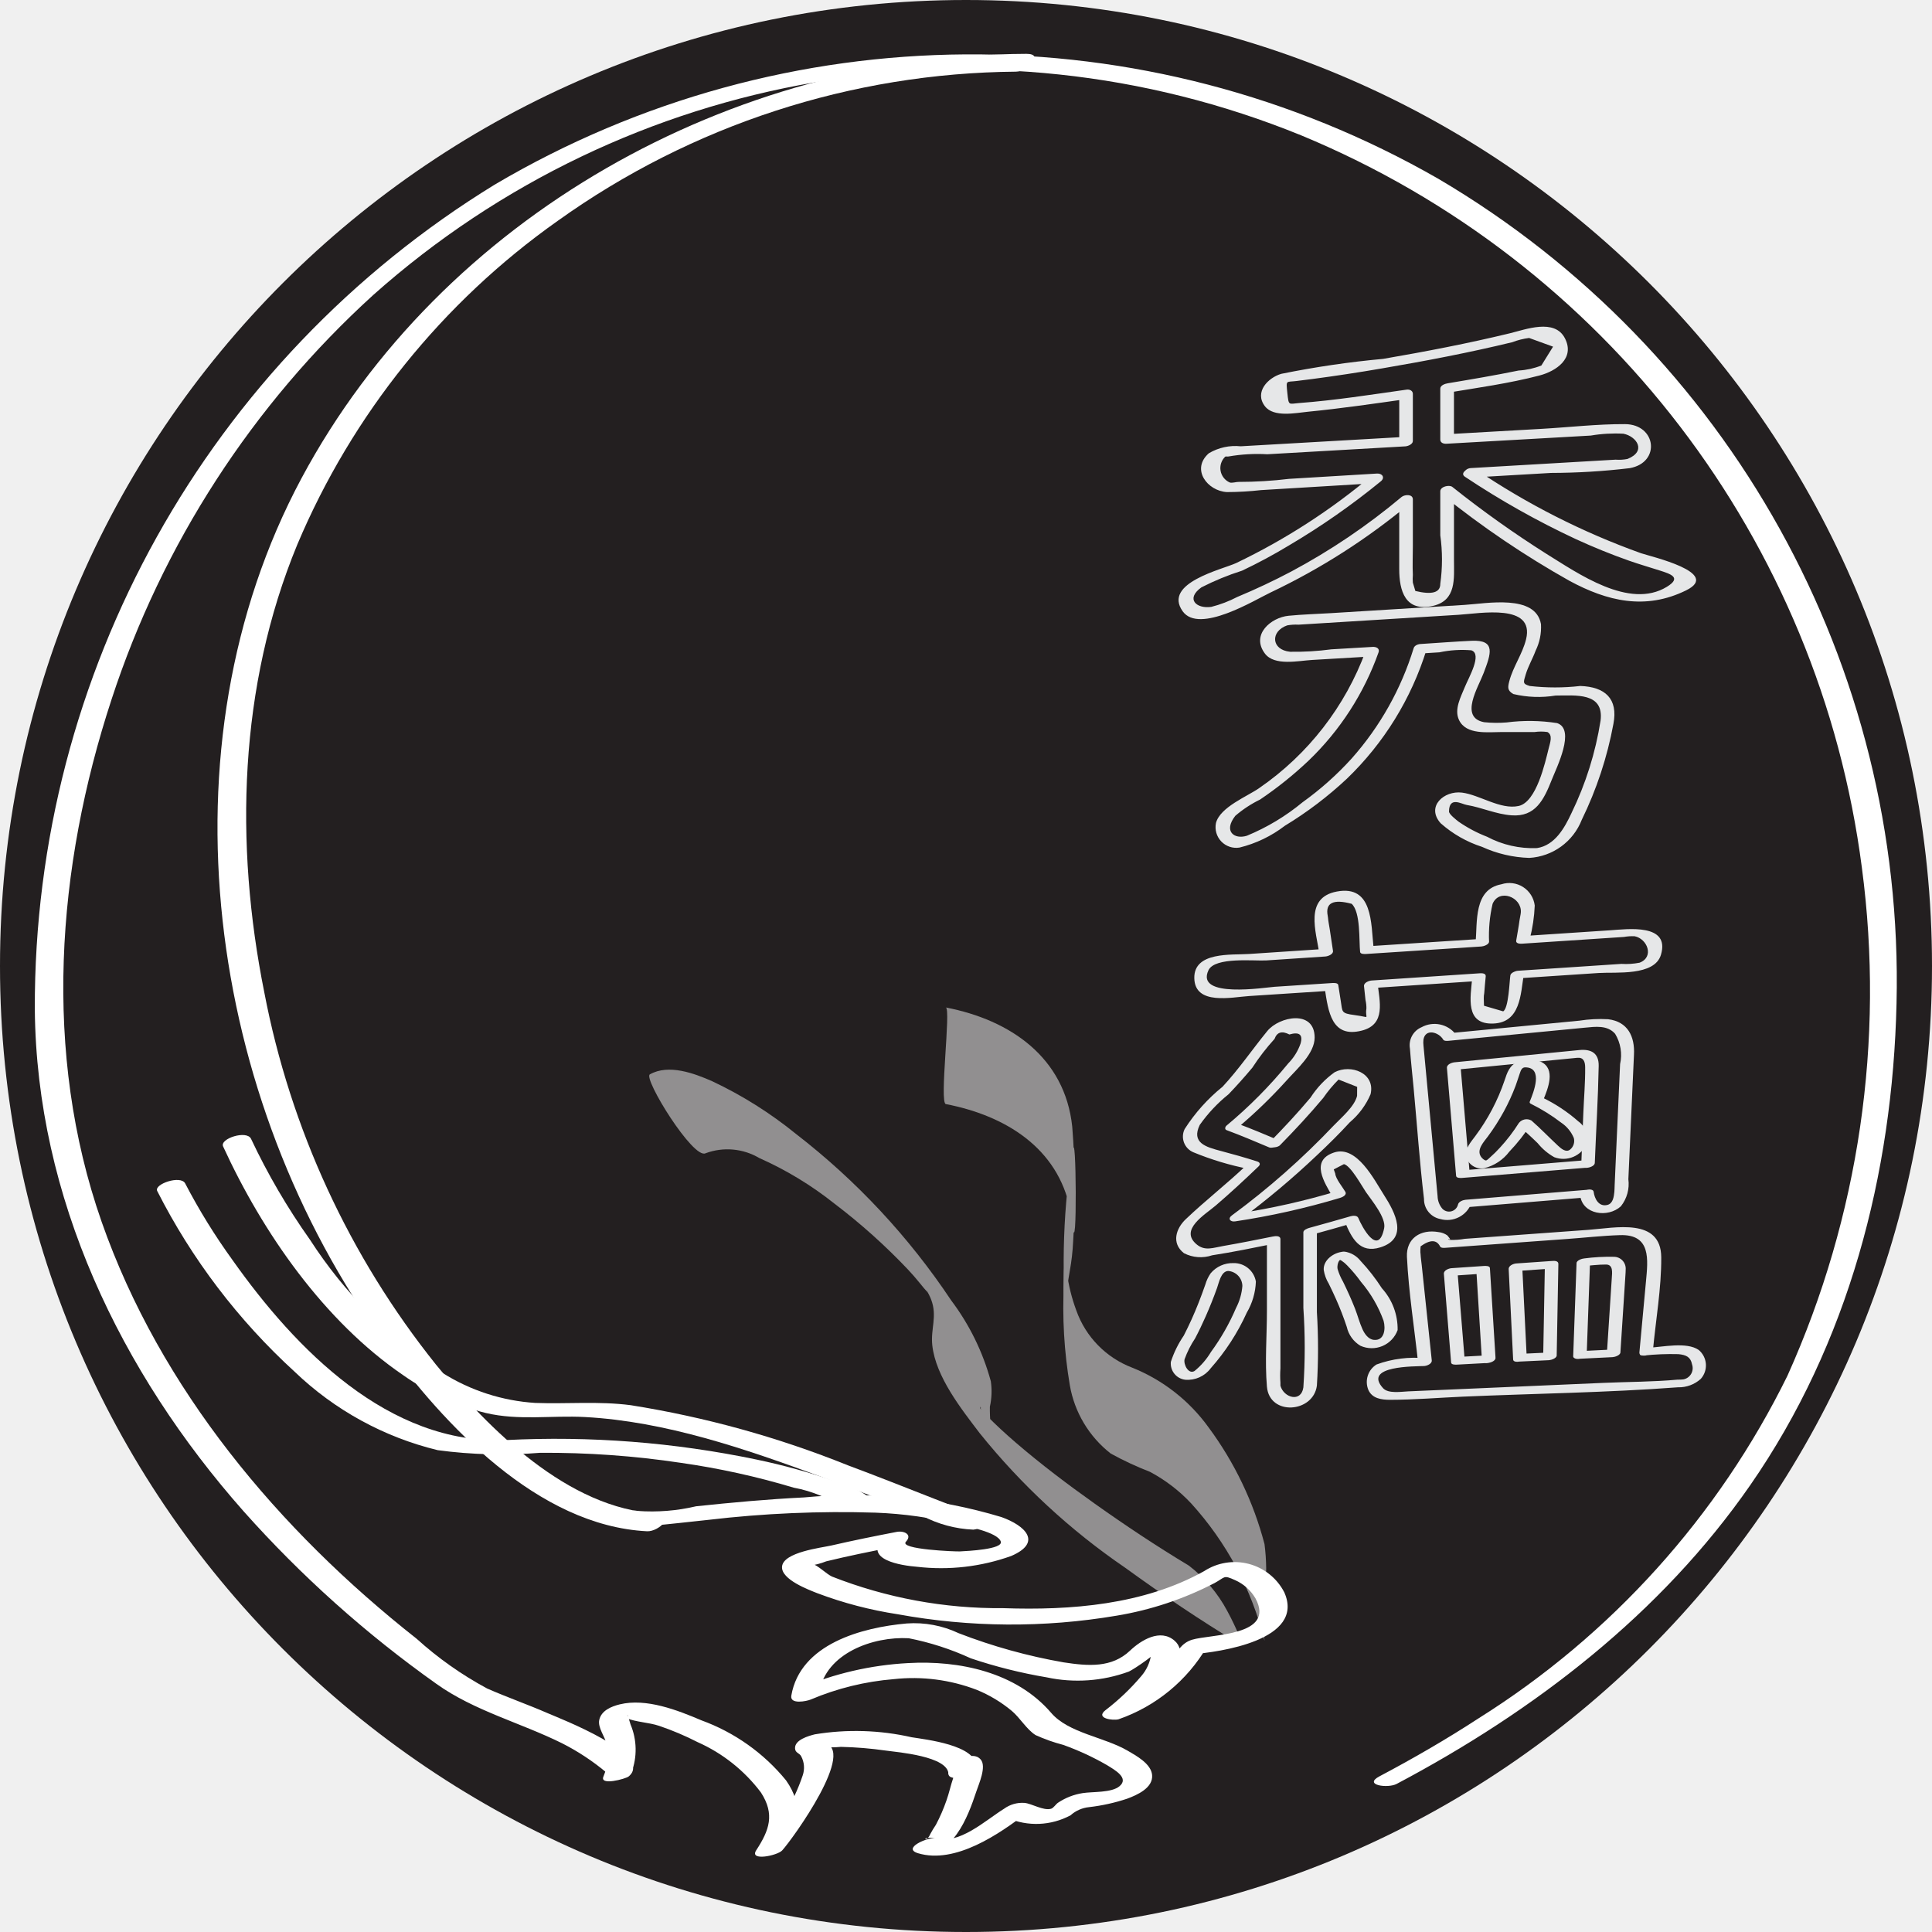
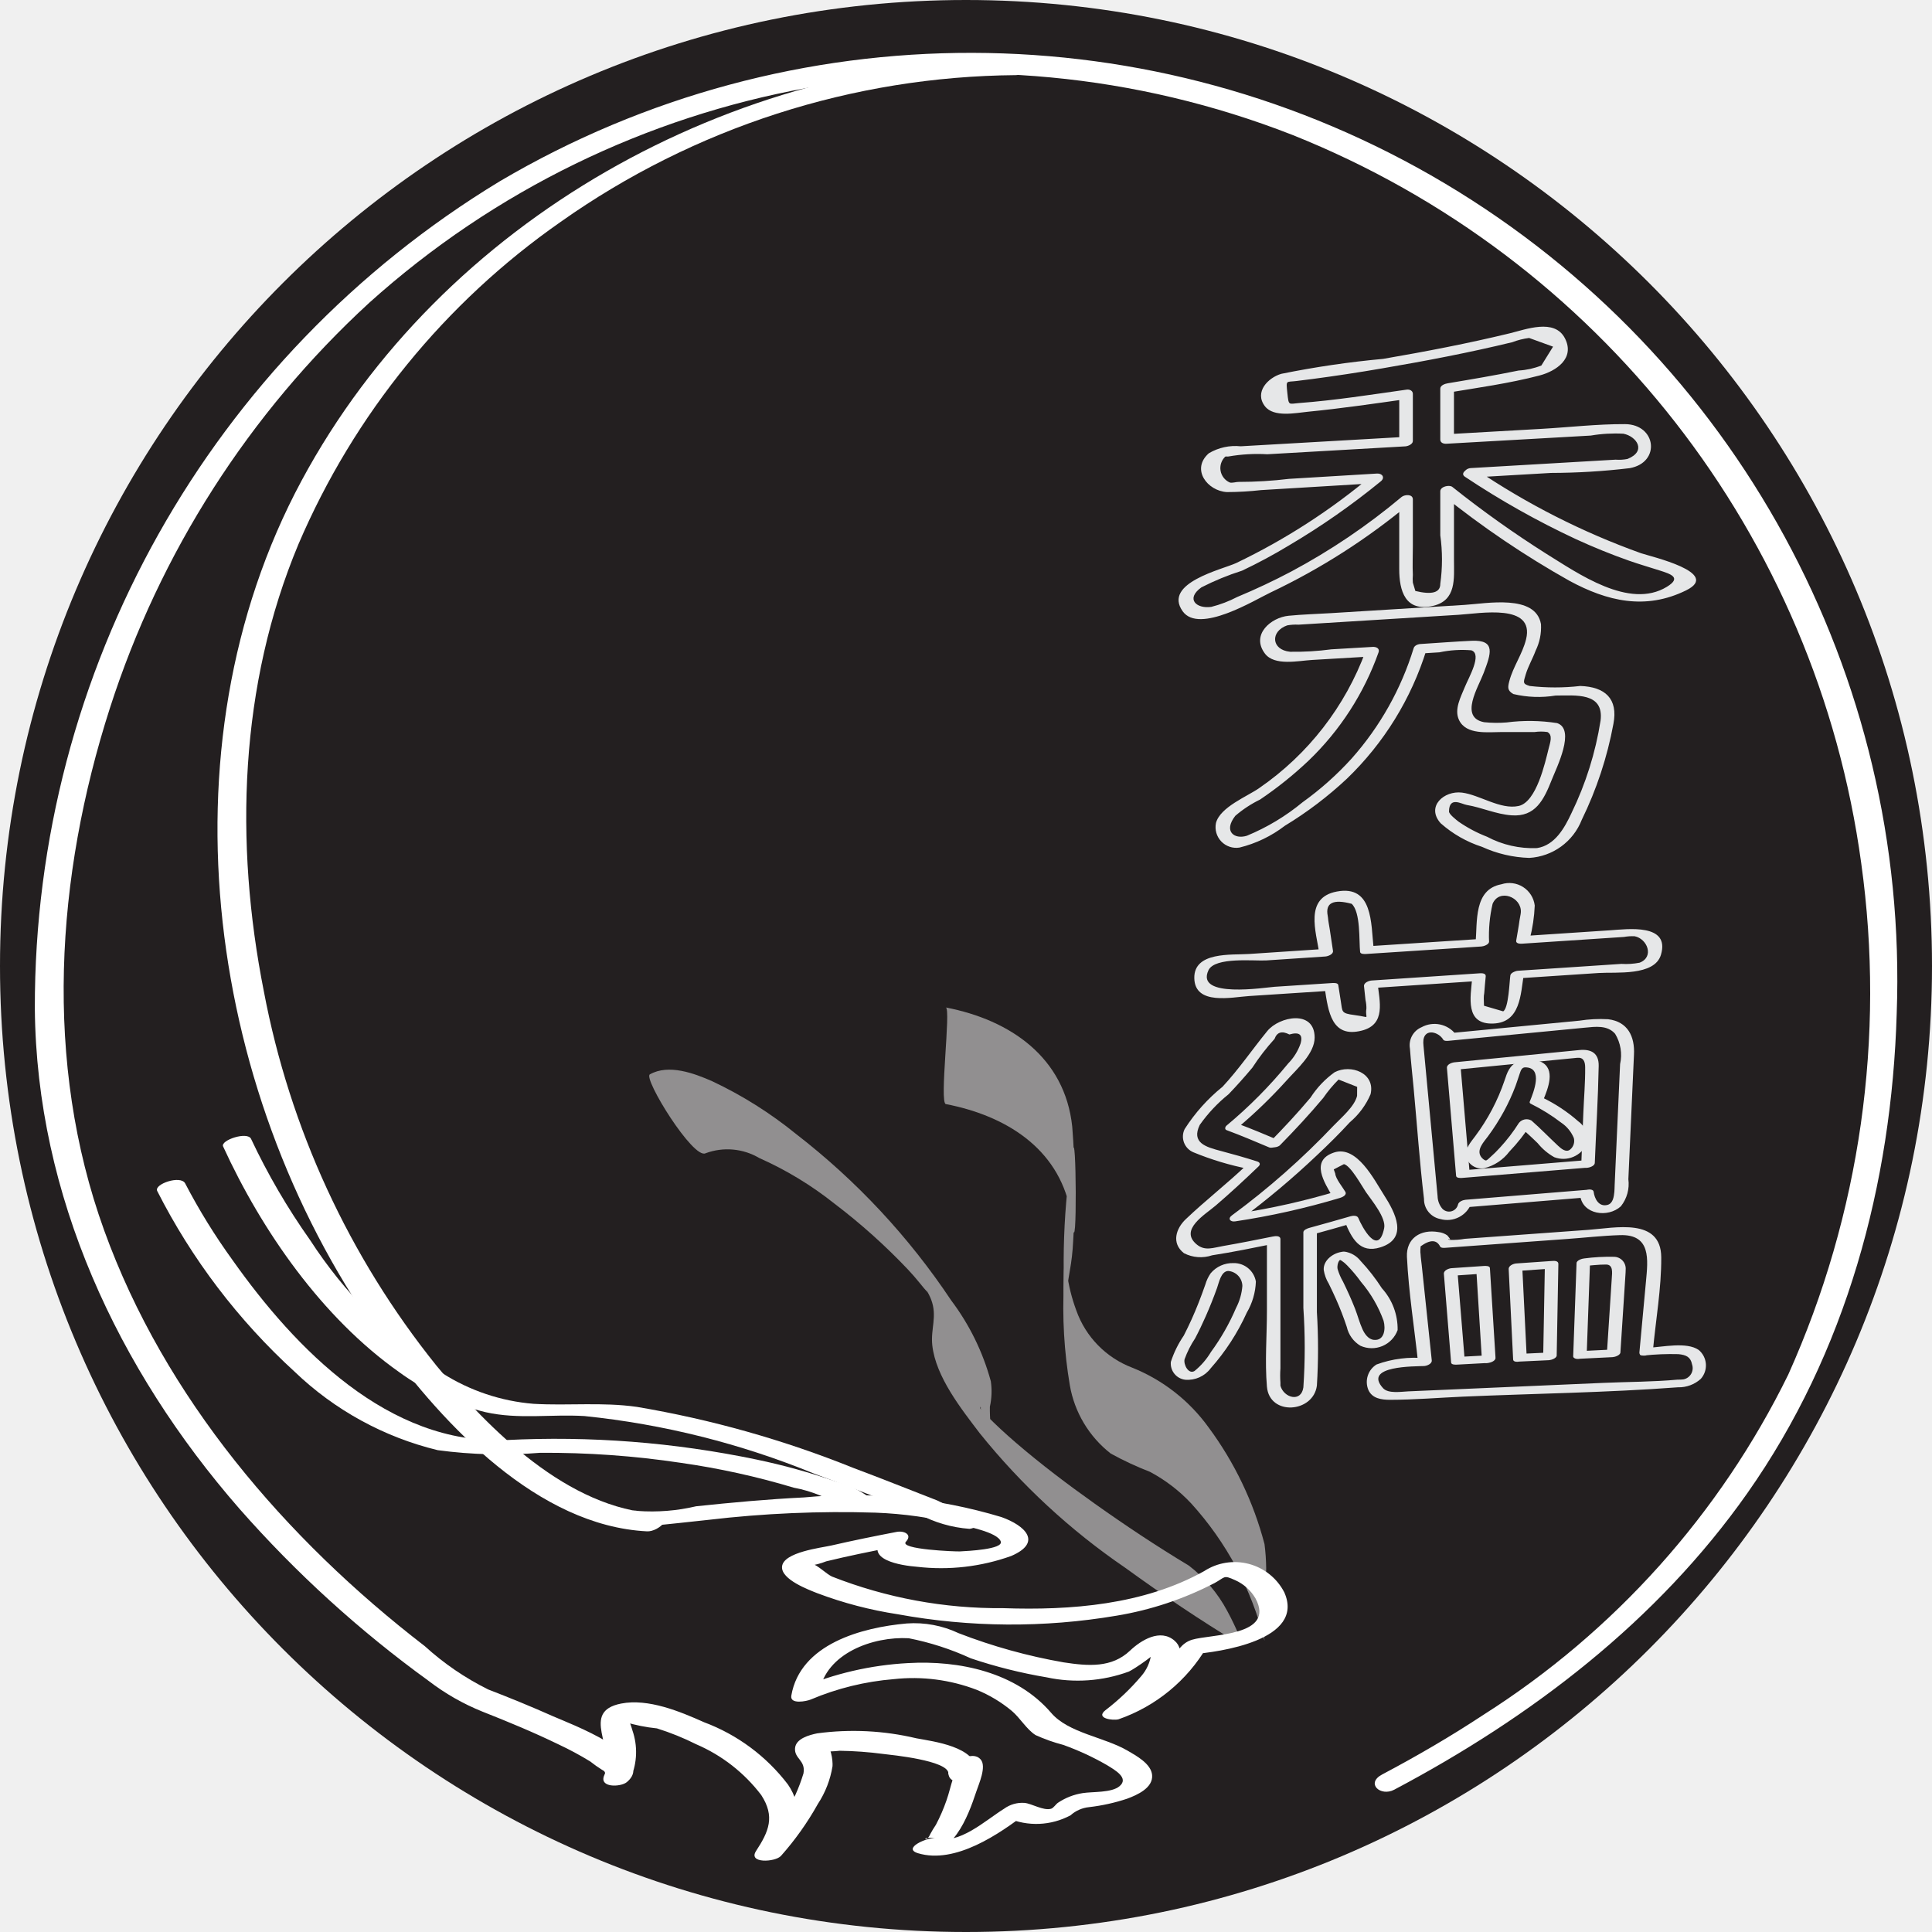
<svg xmlns="http://www.w3.org/2000/svg" viewBox="0 0 100 100">
  <defs>
    <style>.cls-1{fill:#231f20;}.cls-2{fill:#fff;}.cls-3{opacity:0.5;}.cls-4{fill:#e6e7e8;}</style>
  </defs>
  <g id="Layer_2" data-name="Layer 2">
    <g id="Layer_1-2" data-name="Layer 1">
      <circle class="cls-1" cx="50" cy="50" r="50" />
-       <path class="cls-2" d="M72.289,92.336c7.125-3.77,13.678-8.795,18.306-15.468,5.08-7.324,7.367-16.088,7.569-24.933A48.176,48.176,0,0,0,74.438,9.248,48.546,48.546,0,0,0,25.599,9.56,49.894,49.894,0,0,0,1.802,52.239c.087,9.742,4.44,18.787,10.811,25.99a59.239,59.239,0,0,0,9.979,8.93c1.956,1.396,4.352,2.007,6.503,3.074a12.021,12.021,0,0,1,2.289,1.51l1.3.007a3.369,3.369,0,0,0-.047-2.493,3.64,3.64,0,0,0-.172-.498c.214.263-.671-.09-.043.171.5.208,1.161.22,1.69.398a14.689,14.689,0,0,1,1.996.844,8.338,8.338,0,0,1,3.276,2.604c.736,1.134.433,1.959-.241,2.992-.381.584,1.093.281,1.343.009.536-.585,3.948-5.318,2.114-5.566-.042-.006-.274.262-.283.249.019.025.229-.04.277-.03a5.763,5.763,0,0,0,.932-.013,19.567,19.567,0,0,1,2.32.192c.622.087,3.221.29,3.248,1.215.012.424,1.464.149,1.449-.388-.032-1.117-2.616-1.396-3.36-1.517a13.035,13.035,0,0,0-5.009-.15c-.322.081-1.044.283-1.023.726.012.244.227.232.318.41a1.244,1.244,0,0,1,.079.99,9.97,9.97,0,0,1-2.405,3.874l1.343.009c.821-1.257,1.138-2.29.198-3.629a10.136,10.136,0,0,0-4.378-3.105c-1.238-.526-2.859-1.162-4.229-.826-.44.108-.955.322-1.06.806-.086.396.298.867.372,1.232a2.787,2.787,0,0,1-.151,1.687c-.231.51,1.155.128,1.3.007,1.348-1.115-3.59-3.014-4.19-3.276-1.035-.451-2.105-.824-3.137-1.279a18.477,18.477,0,0,1-3.644-2.572C14.427,79.198,8.292,71.895,5.259,63.236c-3.058-8.732-2.339-18.345.516-27.038a48.738,48.738,0,0,1,13.547-20.932A46.075,46.075,0,0,1,67.357,7.009,47.65,47.65,0,0,1,96.371,44.915a48.538,48.538,0,0,1-3.853,26.293A43.694,43.694,0,0,1,76.541,88.934c-1.665,1.085-3.385,2.08-5.141,3.009-.858.454.434.634.889.393Z" />
+       <path class="cls-2" d="M72.166,92.634c7.107-3.761,13.615-8.726,18.277-15.349,5.115-7.268,7.47-16,7.73-24.82A47.972,47.972,0,0,0,25.859,9.389a49.969,49.969,0,0,0-24.056,42.82c.087,9.679,4.3,18.674,10.59,25.883a59.539,59.539,0,0,0,9.79,8.909,11.833,11.833,0,0,0,2.775,1.587c1.335.527,2.666,1.077,3.958,1.705a16.587,16.587,0,0,1,1.631.878,6.72,6.72,0,0,0,.614.434c.339.16-.035.344.335.038l1.161.367a3.419,3.419,0,0,0,.077-2.445,4.142,4.142,0,0,0-.248-.668c.008.005-.305.115-.151.23a8.746,8.746,0,0,0,1.668.334,13.628,13.628,0,0,1,2.033.822A8.385,8.385,0,0,1,39.4,92.909c.727,1.118.396,1.884-.267,2.898-.43.658.99.58,1.288.256a15.135,15.135,0,0,0,1.911-2.69,5.005,5.005,0,0,0,.759-1.953c.021-.259-.066-1.18-.488-1.184-.162-.001-.307.418-.259.447.042.025.16-.038.219-.029a6.381,6.381,0,0,0,.9-.035,19.363,19.363,0,0,1,2.244.164c.43.053,3.367.333,3.386,1.01.021.722,1.48.473,1.463-.128-.036-1.253-2.22-1.524-3.124-1.691a14.069,14.069,0,0,0-5.134-.256c-.394.081-1.111.265-1.147.774-.039.547.559.615.437,1.299a9.138,9.138,0,0,1-2.367,3.891l1.288.256a5.01,5.01,0,0,0,.45-.61,2.82,2.82,0,0,0,.353-1.065,2.99,2.99,0,0,0-.533-1.904,9.742,9.742,0,0,0-4.333-3.215c-1.249-.558-2.893-1.242-4.296-.968-2.147.42-.257,2.347-.87,3.702-.303.669.846.627,1.161.367,1.625-1.344-3.044-3.068-3.81-3.409-1.107-.493-2.23-.953-3.361-1.389a14.303,14.303,0,0,1-3.28-2.24C14.769,79.646,8.523,72.344,5.394,63.69c-3.151-8.714-2.509-18.316.295-27.04A48.731,48.731,0,0,1,19.114,15.67a46.25,46.25,0,0,1,47.79-8.683A47.491,47.491,0,0,1,96.336,44.675a48.326,48.326,0,0,1-3.775,26.472A43.602,43.602,0,0,1,76.788,88.755c-1.696,1.119-3.451,2.14-5.246,3.09-.875.463-.084,1.164.624.789Z" />
      <path class="cls-2" d="M32.11,78.984a4.191,4.191,0,0,0,1.488-.002c1.023-.083,2.043-.21,3.065-.314a58.183,58.183,0,0,1,8.656-.373,21.062,21.062,0,0,1,4.299.608c.349.09,2.022.393,2.182.886.132.407-1.727.49-2.114.512-.209.012-3.168-.102-2.796-.501.354-.379-.104-.582-.479-.509-1.129.217-2.258.445-3.378.703-.513.118-2.5.343-2.555,1.098-.049.667,1.387,1.197,1.829,1.373a20.598,20.598,0,0,0,4.163,1.089,32.662,32.662,0,0,0,11.313.075,17.046,17.046,0,0,0,5.086-1.692c.568-.309.436-.43,1.063-.148a2.303,2.303,0,0,1,1.054.947c1.052,1.965-2.321,1.84-3.287,2.137-.559.172-.769.636-1.113,1.071a6.121,6.121,0,0,1-2.885,2.335l.675.471c.71-.564,3.604-2.787,2.423-3.824-.74-.651-1.743-.027-2.306.508-.951.905-2.167.803-3.436.61A28.736,28.736,0,0,1,49.62,84.534a5.378,5.378,0,0,0-2.685-.504c-2.321.205-5.518,1.058-5.977,3.737-.081.471.804.288,1.009.199a13.89,13.89,0,0,1,4.295-1.054,9.186,9.186,0,0,1,4.294.554,6.923,6.923,0,0,1,1.814,1.09c.427.357.775.97,1.235,1.254a8.829,8.829,0,0,0,1.424.504,13.9,13.9,0,0,1,2.257,1.042c.43.263,1.165.674.66,1.098-.418.351-1.399.274-1.913.358a3.173,3.173,0,0,0-1.26.49c-.123.076-.237.281-.37.319-.396.113-.998-.268-1.372-.303a1.599,1.599,0,0,0-1.063.304c-.968.6-2.333,1.891-3.557,1.525l-.89.778c1.779.254,2.569-1.855,3.016-3.205.124-.376.541-1.289.221-1.651-.444-.503-1.357.156-1.615.545-.362.546,1.087.417,1.347.024.328-.495-.902-.285-1.094.036-.055.091-.026.263-.063.37-.129.379-.21.774-.346,1.153a8.95,8.95,0,0,1-.545,1.254,5.545,5.545,0,0,0-.295.487c-.205.498-.566.089.264.208-.403-.057-1.74.524-.89.778,1.922.575,4.2-.989,5.645-2.104l-1.024.275a3.749,3.749,0,0,0,3.267-.134,1.697,1.697,0,0,1,.97-.425,9.744,9.744,0,0,0,1.96-.435c.509-.189,1.352-.554,1.294-1.226-.051-.585-.822-1-1.262-1.257-1.221-.714-3.063-.911-3.963-1.961-1.811-2.111-4.762-2.728-7.417-2.575a16.552,16.552,0,0,0-5.592,1.298l1.008.199c.344-2.006,2.773-2.886,4.628-2.784a14.235,14.235,0,0,1,3.212,1.039,25.666,25.666,0,0,0,3.922.984,7.674,7.674,0,0,0,4.261-.298c.272-.121,1.585-1.02,1.487-1.142.064.079-.441.038-.49.103-.039.051.19-.033.157.15a2.184,2.184,0,0,1-.516,1.129A11.883,11.883,0,0,1,57.217,88.52c-.541.43.395.545.675.471a8.544,8.544,0,0,0,4.576-3.75l-.774.383c1.423-.109,5.881-.727,4.781-3.205a2.892,2.892,0,0,0-4.147-1.099c-3.127,1.747-6.9,2.04-10.416,1.918a23.639,23.639,0,0,1-8.848-1.635c-.288-.132-.758-.604-1.026-.661-.122-.026-.553.067-.148.101a3.664,3.664,0,0,0,.876-.229c1.14-.277,2.291-.512,3.443-.733l-.479-.509c-1.087,1.164.929,1.461,1.744,1.525a10.745,10.745,0,0,0,4.867-.56c1.627-.7.733-1.572-.508-2.014A26.742,26.742,0,0,0,41.608,77.507c-1.865.091-3.723.262-5.579.458A10.031,10.031,0,0,1,33,78.206c-.453-.139-1.695.53-.89.778Z" />
      <g class="cls-3">
        <path class="cls-2" d="M61.522,81.028c-1.66-.999-3.279-2.076-4.858-3.198-1.407-1-2.788-2.042-4.096-3.168-.529-.456-1.042-.926-1.529-1.426.061.062-.435-.465-.272-.288-.094-.102.011-.231.018.029-.005-.204-.117-.174.055.078a4.794,4.794,0,0,1,.482.777q-.115-.234-.048-.097a8.017,8.017,0,0,1-.038-.923,3.657,3.657,0,0,0,.049-1.318,12.333,12.333,0,0,0-2.052-4.186,36.342,36.342,0,0,0-8.027-8.611,21.231,21.231,0,0,0-4.343-2.733c-.93-.409-2.254-.904-3.226-.355-.359.203,2.255,4.44,2.889,4.081a3.245,3.245,0,0,1,2.777.251,17.935,17.935,0,0,1,3.874,2.348,31.41,31.41,0,0,1,3.815,3.417c.483.511.719.856,1.043,1.214-.225-.248.042.091-.096-.16a2.839,2.839,0,0,1,.258.507c.329.866-.035,1.512.058,2.362.178,1.636,1.509,3.307,2.458,4.557a34.948,34.948,0,0,0,7.526,6.96c1.912,1.386,3.878,2.716,5.902,3.934.4.241-.565-1.614-.62-1.7a7.276,7.276,0,0,0-1.998-2.354Z" />
      </g>
      <g class="cls-3">
        <path class="cls-2" d="M65.451,79.923a17.688,17.688,0,0,0-2.888-6.032A9.009,9.009,0,0,0,58.603,70.79a4.926,4.926,0,0,1-2.892-2.957,8.993,8.993,0,0,1-.488-1.964c-.057-.398-.065-.796-.11-1.195-.067-.603-.121,4.675.007,3.307.021-.22.026-.442.045-.662.046-.523.12-1.04.21-1.557a11.342,11.342,0,0,0,.169-1.482,41.328,41.328,0,0,0-.046-5.971c-.381-3.576-3.2-5.518-6.542-6.162.274.053-.346,4.933,0,5,3.055.589,5.804,2.251,6.442,5.484.05.252.079.505.109.76.258,2.214.198-5.487.016-3.733-.032.308-.058.613-.109.919-.058.347-.127.69-.172,1.04a37.76,37.76,0,0,0-.173,4.795,24.071,24.071,0,0,0,.304,5.28,5.711,5.711,0,0,0,2.118,3.543,16.785,16.785,0,0,0,2.031.947A8.196,8.196,0,0,1,61.649,77.81a16.471,16.471,0,0,1,3.802,7.113,11.357,11.357,0,0,1,.025-2.5,10.599,10.599,0,0,0-.025-2.5Z" />
      </g>
-       <path class="cls-2" d="M34.026,78.336c-4.619-.233-8.724-4.369-11.46-7.704a44.119,44.119,0,0,1-8.885-19.262c-1.548-7.704-1.318-15.858,1.706-23.181A39.153,39.153,0,0,1,28.879,11.423a41.331,41.331,0,0,1,23.71-7.714c.609-.003,1.513-.927.537-.922C37.893,2.853,22.87,11.191,15.607,24.751,8.142,38.689,10.748,56.935,19.893,69.5c3.087,4.242,7.942,9.473,13.597,9.758.619.031,1.516-.873.537-.922Z" />
-       <path class="cls-2" d="M11.547,59.338c2.05,4.471,5.233,9.05,9.323,11.842a12.804,12.804,0,0,0,4.275,1.956c1.714.403,3.404.116,5.138.21,4.168.227,8.278,1.64,12.164,3.071,1.773.653,3.523,1.364,5.286,2.042a6.237,6.237,0,0,0,2.648.715c.687-.068,1.22-.854.211-.754.361-.036-.359-.146-.581-.221-.538-.183-1.067-.395-1.596-.601-1.506-.588-3.008-1.188-4.524-1.752a51.967,51.967,0,0,0-11.242-3.113c-1.671-.218-3.28-.056-4.946-.118a10.208,10.208,0,0,1-4.791-1.548A23.293,23.293,0,0,1,16.046,64.17a34.203,34.203,0,0,1-3.05-5.221c-.217-.473-1.634-.016-1.449.388Z" />
+       <path class="cls-2" d="M34.026,78.341c-4.608-.233-8.708-4.343-11.445-7.667a43.969,43.969,0,0,1-8.923-19.356c-1.53-7.713-1.269-15.849,1.794-23.161A39.108,39.108,0,0,1,29.017,11.486,41.388,41.388,0,0,1,52.59,3.889c.609-.003,1.511-.926.536-.921C37.9,3.033,22.89,11.34,15.608,24.881,8.132,38.782,10.759,57.01,19.9,69.534c3.09,4.233,7.943,9.443,13.59,9.728.619.031,1.514-.872.536-.921Z" />
+       <path class="cls-2" d="M11.547,59.338C13.56,63.73,16.68,68.205,20.645,71.01a12.647,12.647,0,0,0,4.487,2.084c1.714.385,3.392.096,5.122.201A42.929,42.929,0,0,1,42.151,76.28c1.808.66,3.592,1.381,5.387,2.076a6.522,6.522,0,0,0,2.646.777c.43-.043,1.556-.764.604-.67a8.61,8.61,0,0,1-2.265-.794c-1.447-.563-2.888-1.141-4.343-1.685A54.063,54.063,0,0,0,32.965,72.82c-1.808-.257-3.554-.053-5.355-.159a10.359,10.359,0,0,1-4.713-1.583,23.616,23.616,0,0,1-6.846-6.891A34.506,34.506,0,0,1,12.996,58.95c-.186-.406-1.596.068-1.449.388Z" />
      <path class="cls-2" d="M8.137,61.645a32.721,32.721,0,0,0,7.116,9.358,16.214,16.214,0,0,0,7.405,4.058,24.665,24.665,0,0,0,5.295.136,46.886,46.886,0,0,1,7.288.519,39.796,39.796,0,0,1,5.843,1.286A6.722,6.722,0,0,1,43.731,78.11c.324.323,1.687-.209,1.352-.542a5.079,5.079,0,0,0-1.853-.896,32.994,32.994,0,0,0-4.078-1.127A50.802,50.802,0,0,0,26.19,74.538c-6.076.252-10.901-4.719-14.151-9.312a31.817,31.817,0,0,1-2.453-3.97c-.227-.448-1.629.032-1.449.388Z" />
      <path class="cls-4" d="M75.823,24.675a43.526,43.526,0,0,0,5.743,3.23c.906.416,1.831.793,2.771,1.123.517.181,1.042.332,1.564.499.561.18,1.163.364.376.846-1.95,1.193-4.611-.706-6.23-1.703a54.888,54.888,0,0,1-4.874-3.467c-.16-.124-.624-.019-.624.226v2.278a9.032,9.032,0,0,1,0,2.51q.008.684-1.29.372l-.13-.431a2.343,2.343,0,0,1,0-.4c-.024-.496,0-1,0-1.496V25.847c0-.284-.425-.255-.583-.124a33.27,33.27,0,0,1-5.715,3.861q-1.365.721-2.791,1.315a6.21,6.21,0,0,1-1.345.513c-.768.111-1.344-.412-.511-1.01a13.827,13.827,0,0,1,2.104-.864,26.962,26.962,0,0,0,2.419-1.301,38.006,38.006,0,0,0,4.765-3.325c.231-.192.073-.417-.197-.401l-4.558.275a21.646,21.646,0,0,1-2.597.157c-.12-.007-.355.073-.471.029a.815.815,0,0,1-.231-1.335c.043-.024.123.005.17-.01a8.784,8.784,0,0,1,2.007-.115l3.083-.176,4.065-.233c.133-.008.386-.11.386-.277v-2.44c0-.165-.17-.241-.32-.219-1.85.261-3.709.555-5.574.695-.533.04-.532.162-.602-.52-.072-.7-.071-.552.472-.621.272-.035.544-.067.817-.103q1.807-.238,3.603-.548c2.261-.386,4.523-.817,6.752-1.358a3.697,3.697,0,0,1,.869-.219l1.24.45-.606.976a3.766,3.766,0,0,1-1.175.259c-1.218.249-2.444.457-3.67.661-.132.022-.386.1-.386.277v2.633c0,.174.17.228.32.219l4.351-.246,3.119-.177a7.544,7.544,0,0,1,1.69-.096c.683.137,1.217.903.209,1.307a2.254,2.254,0,0,1-.616.036l-2.906.169-4.589.267c-.389.022-.544.524-.066.496l4.221-.245a35.041,35.041,0,0,0,4.071-.247c1.618-.289,1.383-2.27-.244-2.279-1.437-.007-2.895.164-4.329.245l-4.843.275.32.219V20.06l-.386.277c1.599-.266,3.237-.49,4.808-.9.859-.224,1.858-.885,1.32-1.929-.533-1.035-2.024-.457-2.845-.258-2.167.525-4.365.948-6.562,1.325a49.175,49.175,0,0,0-5.272.774c-.683.198-1.414.945-.846,1.68.455.589,1.597.344,2.219.283,1.689-.165,3.372-.411,5.052-.648l-.32-.219v2.44l.386-.277-5.536.317-3.058.175a2.68,2.68,0,0,0-1.648.361c-.942.831-.067,1.956.938,2.009a16.055,16.055,0,0,0,1.764-.102l5.941-.359-.197-.401a33.2,33.2,0,0,1-7.03,4.535c-.708.33-3.818,1.03-2.769,2.498.854,1.194,3.746-.596,4.546-.973a34.062,34.062,0,0,0,7.245-4.639l-.583-.124v3.557c0,1.108.308,2.231,1.748,1.898,1.223-.284,1.086-1.415,1.086-2.393V25.371l-.624.226a47.994,47.994,0,0,0,6.611,4.472c1.941,1.047,3.913,1.528,6.027.489,1.857-.913-1.832-1.752-2.332-1.923a38.328,38.328,0,0,1-8.576-4.355C76.115,24.116,75.498,24.461,75.823,24.675Z" />
      <path class="cls-4" d="M73.172,33.545a15.406,15.406,0,0,1-3.206,5.71,16.047,16.047,0,0,1-2.542,2.267,11.245,11.245,0,0,1-2.886,1.736c-.645.203-1.232-.221-.599-1.031a5.955,5.955,0,0,1,1.28-.841,19.587,19.587,0,0,0,2.514-2.016,14.484,14.484,0,0,0,3.62-5.603c.075-.206-.122-.294-.3-.284l-2.142.126a14.246,14.246,0,0,1-2.136.126c-.985-.097-1.031-1.062-.149-1.366a2.482,2.482,0,0,1,.586-.036l2.301-.142,5.992-.37c1.121-.069,3.938-.601,3.485,1.265-.185.761-.676,1.425-.869,2.172-.083.321-.104.489.212.666a5.556,5.556,0,0,0,2.18.078c1.023,0,2.518-.186,2.332,1.296a16.96,16.96,0,0,1-1.502,4.78c-.359.772-.863,1.68-1.791,1.819A5.059,5.059,0,0,1,76.97,43.31a7.023,7.023,0,0,1-1.47-.778c-.11-.087-.502-.385-.5-.53.008-.802.651-.382.92-.337.787.132,1.5.475,2.313.536,1.243.094,1.678-.804,2.093-1.857.242-.614,1.237-2.592.27-2.916a9.235,9.235,0,0,0-2.62-.034,6.389,6.389,0,0,1-1.161-.013c-1.29-.249-.301-1.803-.018-2.555.365-.972.652-1.718-.627-1.659-.878.04-1.755.111-2.632.166-.389.025-.544.526-.066.496l1.032-.065a5.631,5.631,0,0,1,1.651-.104c.583.191-.139,1.415-.337,1.904-.206.51-.563,1.152-.298,1.707.371.778,1.497.619,2.212.619H79.431a2.27,2.27,0,0,1,.664,0c.288.157.142.537.063.852-.18.721-.627,2.772-1.553,2.975-.94.207-2.023-.579-2.934-.692-.926-.115-1.876.719-1.103,1.586a6.005,6.005,0,0,0,2.144,1.223,6.33,6.33,0,0,0,2.442.571,3.11,3.11,0,0,0,2.719-1.974,19.277,19.277,0,0,0,1.636-4.958c.256-1.316-.437-1.923-1.714-1.967a11.449,11.449,0,0,1-2.618,0c-.376-.114-.33-.176-.206-.596.122-.415.361-.819.511-1.227a2.763,2.763,0,0,0,.279-1.376C79.486,30.737,76.94,31.24,75.8,31.31l-6.906.426c-.732.045-1.471.064-2.201.136-.903.089-1.958.973-1.223,1.954.493.658,1.733.375,2.433.334l3.085-.182-.3-.284a14.84,14.84,0,0,1-5.5,7.089c-.596.426-2.033.983-2.25,1.815a1.07,1.07,0,0,0,1.219,1.272,6.331,6.331,0,0,0,2.348-1.129,19.389,19.389,0,0,0,3.211-2.436,15.733,15.733,0,0,0,4.123-6.688C73.958,33.239,73.263,33.259,73.172,33.545Z" />
      <path class="cls-4" d="M63.573,65.785a.794.794,0,0,1,.732.776,2.966,2.966,0,0,1-.327,1.138,11.525,11.525,0,0,1-1.301,2.282,3.725,3.725,0,0,1-.848.981c-.311.191-.581-.336-.515-.61a5.048,5.048,0,0,1,.546-1.08c.196-.372.377-.752.547-1.137q.322-.728.59-1.478c.096-.267.202-.861.576-.872.144-.004.389-.044.461-.193.066-.138-.056-.218-.192-.214a1.48,1.48,0,0,0-1.177.525,2.018,2.018,0,0,0-.278.587q-.164.472-.347.938a18.55,18.55,0,0,1-.766,1.698,5.379,5.379,0,0,0-.671,1.363.847.847,0,0,0,.741.926,1.491,1.491,0,0,0,1.322-.593,11.445,11.445,0,0,0,1.869-2.883,3.405,3.405,0,0,0,.469-1.607,1.15,1.15,0,0,0-1.162-.954c-.141-.007-.393.05-.461.193C63.312,65.716,63.441,65.778,63.573,65.785Z" />
      <path class="cls-4" d="M66.25,59.279c.774-.788,1.526-1.597,2.236-2.444a6.601,6.601,0,0,1,.798-.958l.962.379-.004.468c-.14.565-.828,1.131-1.217,1.541a39.522,39.522,0,0,1-5.263,4.644c-.23.169-.083.349.172.309a38.914,38.914,0,0,0,5.423-1.214c.129-.04.374-.148.275-.32-.133-.231-.502-.674-.52-.94l-.077-.216.527-.273c.355.082.94,1.159,1.139,1.448.305.443,1.053,1.33.943,1.867-.31,1.52-1.16-.092-1.339-.53-.058-.141-.283-.121-.398-.087-.713.208-1.429.406-2.144.604-.082.022-.301.105-.301.223v3.919a30.179,30.179,0,0,1,0,4.113c-.114.797-1.017.539-1.187-.088a1.442,1.442,0,0,1,0-.153,5.144,5.144,0,0,1,0-.747v-6.682c0-.2-.267-.165-.398-.139-.852.171-1.703.341-2.559.489-.531.092-.949.273-1.374-.078-.924-.763.426-1.539.99-2.023.757-.65,1.489-1.327,2.208-2.018.112-.108.072-.211-.069-.256-.623-.199-1.248-.377-1.88-.543-.776-.204-1.545-.421-1.093-1.35a7.843,7.843,0,0,1,1.495-1.59q.635-.664,1.225-1.37a11.609,11.609,0,0,1,1.151-1.492q.19-.526.766-.228.779-.222.58.47a2.758,2.758,0,0,1-.64,1.029,23.808,23.808,0,0,1-3.193,3.219c-.07.06-.109.192.004.234.745.275,1.472.585,2.203.893.214.09.85-.22.554-.344-.731-.308-1.459-.618-2.203-.893l.004.234a25.807,25.807,0,0,0,2.557-2.471c.512-.573,1.444-1.379,1.443-2.212-.002-1.46-1.833-1.093-2.449-.339-.786.961-1.468,1.972-2.319,2.886a9.152,9.152,0,0,0-1.96,2.189.881.881,0,0,0,.449,1.202,15.16,15.16,0,0,0,2.881.866l-.069-.256c-1.034.993-2.174,1.871-3.208,2.858-.494.471-.76,1.231-.09,1.756a1.877,1.877,0,0,0,1.459.109c1.084-.166,2.16-.391,3.234-.606l-.398-.139v3.598c0,1.299-.112,2.653,0,3.948.132,1.527,2.404,1.358,2.586-.057a30.622,30.622,0,0,0,0-3.804V63.696l-.301.223c.716-.198,1.432-.395,2.144-.604l-.398-.088c.355.868.775,1.674,1.847,1.334,1.454-.461.774-1.785.182-2.705-.499-.776-1.406-2.599-2.588-2.202-1.249.419-.499,1.548-.063,2.307l.275-.32a37.543,37.543,0,0,1-5.234,1.177l.172.309a42.807,42.807,0,0,0,3.967-3.331c.587-.551,1.161-1.117,1.705-1.711a3.891,3.891,0,0,0,1.07-1.446c.261-1.098-1.022-1.577-1.859-1.141a4.808,4.808,0,0,0-1.249,1.315c-.681.812-1.404,1.585-2.147,2.341C65.4,59.447,66.081,59.45,66.25,59.279Z" />
      <path class="cls-4" d="M78.175,50.489c-.045.285-.085,1.7-.371,1.858l-.993-.29-.011-.384a1.27,1.27,0,0,1,.024-.269c.018-.29.052-.58.077-.869.014-.161-.193-.165-.304-.158l-5.601.374c-.139.009-.415.112-.395.293l.077.716a1.854,1.854,0,0,1,.047.442c-.091.576.281.455-.599.34-.736-.096-.631-.163-.729-.738-.046-.272-.085-.545-.128-.817-.019-.118-.225-.111-.303-.106l-2.99.195c-.484.032-4.118.621-3.427-.854.332-.709,2.406-.471,3-.511l3.051-.203c.132-.009.422-.113.395-.293l-.17-1.132c-.03-.197-.074-.399-.09-.598l-.013-.085q-.192-1.004,1.241-.619c.472.44.373,1.916.436,2.491.013.118.229.111.303.106l5.976-.388c.115-.007.383-.096.396-.242a7.284,7.284,0,0,1,.182-1.965c.338-.804,1.503-.354,1.463.428-.007.135-.049.27-.066.404-.046.358-.117.716-.175,1.072-.026.16.204.164.304.158l3.284-.217,1.992-.132a2.469,2.469,0,0,1,.551-.036c.65.124,1.034,1.072.255,1.369a3.702,3.702,0,0,1-.94.062l-2.091.139-3.261.216c-.35.023-.576.431-.092.399l4.274-.283c.875-.058,2.884.173,3.216-.942.486-1.634-1.732-1.328-2.608-1.27l-4.487.297.304.158a8.201,8.201,0,0,0,.259-1.736A1.325,1.325,0,0,0,77.711,45.77c-1.438.267-1.238,1.935-1.336,3.063l.396-.242-5.976.388.303.106c-.139-1.282-.03-3.292-1.905-2.939-1.691.318-1.076,2.062-.896,3.256l.395-.293-4.044.269c-.912.06-2.858-.131-2.831,1.252.028,1.423,1.945.983,2.836.925l4.221-.275-.303-.106c.181,1.155.338,2.576,1.919,2.169,1.258-.324.915-1.506.81-2.486l-.395.293,5.601-.374-.304-.158c-.09,1.012-.384,2.419,1.095,2.36,1.405-.056,1.41-1.507,1.577-2.575C78.919,50.125,78.214,50.243,78.175,50.489Z" />
      <path class="cls-4" d="M69.332,65.195c-.084-.004.029.016.001.002.037.019.075.036.111.059a1.727,1.727,0,0,1,.285.241,7.417,7.417,0,0,1,.718.856A6.531,6.531,0,0,1,71.613,68.36c.115.411.052,1.05-.506.991-.284-.03-.476-.311-.584-.549-.157-.343-.25-.718-.388-1.07-.186-.472-.396-.935-.619-1.391a2.992,2.992,0,0,1-.283-.659c-.033-.152.028-.48.189-.491.127-.009.371-.093.396-.242.026-.161-.204-.164-.304-.158-.47.032-1.028.42-.998.938a1.928,1.928,0,0,0,.263.719q.196.398.377.802.313.704.554,1.433a1.52,1.52,0,0,0,.706.974,1.426,1.426,0,0,0,1.925-.813,3.142,3.142,0,0,0-.816-2.166,9.884,9.884,0,0,0-1.109-1.422,1.282,1.282,0,0,0-.814-.47.54.54,0,0,0-.46.193C69.06,65.124,69.209,65.19,69.332,65.195Z" />
      <path class="cls-4" d="M85.072,70.163a13.458,13.458,0,0,1,1.8-.073c.404.039.636.148.709.533a.592.592,0,0,1-.45.774,2.1,2.1,0,0,1-.301.013c-1.268.117-2.559.111-3.831.167l-10.116.44c-.356.015-1.026.13-1.296-.165-1.071-1.174,1.666-1.123,2.126-1.146.139-.007.414-.114.395-.293l-.321-3.048L73.588,65.48c-.02-.189-.051-.381-.06-.571a.716.716,0,0,1-.01-.092,1.949,1.949,0,0,1,.014-.309q.742-.532,1.011.017c.052.078.201.067.278.061l6.28-.456c.915-.066,1.836-.171,2.752-.2,1.62-.051,1.447,1.268,1.34,2.418l-.338,3.654c-.027.288.677.16.699-.084.147-1.594.442-3.237.432-4.839-.013-2.069-2.389-1.522-3.765-1.423l-6.403.465a3.633,3.633,0,0,1-.768.056c-.183-.031-.05-.037-.051-.037.162.089-.059-.166-.094-.202a.97.97,0,0,0-.447-.165c-.93-.164-1.68.325-1.635,1.281.088,1.847.39,3.706.584,5.546l.395-.293a5.704,5.704,0,0,0-2.554.319,1.069,1.069,0,0,0-.423,1.313c.199.452.687.515,1.126.515,1.254-.001,2.517-.109,3.769-.164,3.705-.161,7.435-.206,11.133-.484a1.69,1.69,0,0,0,1.179-.435,1.044,1.044,0,0,0-.106-1.497c-.63-.438-1.891-.146-2.588-.117C85.075,69.767,84.604,70.183,85.072,70.163Z" />
      <path class="cls-4" d="M82.185,61.581l-6.321.518c-.132.011-.361.092-.396.242a.477.477,0,0,1-.821.212,1.048,1.048,0,0,1-.238-.641c-.015-.116-.022-.234-.033-.35l-.181-1.94-.458-4.889c-.019-.202-.042-.404-.057-.606a1.349,1.349,0,0,1-.003-.313c.094-.591.791-.401,1.024-.003.045.078.207.068.278.061l7.051-.679c.543-.052,1.166-.144,1.567.315a2.116,2.116,0,0,1,.259,1.568l-.19,4.221-.092,2.05c-.005.114-.004.23-.015.343-.024.241-.067.598-.353.675-.454.121-.676-.327-.719-.678-.03-.241-.732-.083-.699.187.123.992,1.435,1.177,2.107.565a1.862,1.862,0,0,0,.389-1.403l.223-4.957c.022-.495.041-.99.067-1.485.05-.95-.323-1.716-1.338-1.839a7.015,7.015,0,0,0-1.483.074l-2.355.227-4.327.417.278.061a1.396,1.396,0,0,0-1.768-.366,1.012,1.012,0,0,0-.603,1.105c.05.678.127,1.356.19,2.033.179,1.914.31,3.84.538,5.749a1.043,1.043,0,0,0,.834,1.04,1.335,1.335,0,0,0,1.627-.84l-.396.242,6.321-.518C82.441,61.951,82.669,61.541,82.185,61.581Z" />
      <path class="cls-4" d="M77.406,70.254l-.252-4.035-.037-.587c-.007-.118-.234-.111-.303-.106l-1.684.115c-.143.01-.41.112-.395.293l.328,4.019.047.574c.01.119.232.11.303.106l1.598-.086c.122-.007.377-.094.396-.242.02-.163-.199-.163-.304-.158l-1.598.086.303.106L75.48,66.322l-.047-.574-.395.293,1.684-.115-.303-.106.252,4.035.037.587C76.722,70.675,77.423,70.53,77.406,70.254Z" />
      <path class="cls-4" d="M82.546,60.197c.067-1.673.171-3.35.202-5.024.012-.671-.393-.884-1.01-.822-.22.022-.441.043-.661.065l-3.27.321-2.519.247c-.142.014-.411.109-.395.293l.475,5.587c.01.117.232.112.303.106l5.659-.465.821-.067c.348-.029.576-.439.092-.399l-5.659.465-.821.067.303.106-.476-5.587-.395.293,5.222-.512,1.064-.104c.054-.005.107-.011.161-.016.322-.028.404.201.406.495.007.788-.064,1.585-.095,2.372l-.107,2.663C81.835,60.576,82.536,60.438,82.546,60.197Z" />
      <path class="cls-4" d="M79.256,57.142a9.485,9.485,0,0,1,1.552.967,1.774,1.774,0,0,1,.653.794.58.58,0,0,1-.191.597c-.204.168-.452-.034-.613-.184-.468-.436-.909-.896-1.391-1.319a.512.512,0,0,0-.65.128,8.755,8.755,0,0,1-.988,1.287,6.343,6.343,0,0,1-.498.49c-.041.035-.159.16-.214.162-.092.004-.216-.125-.261-.193-.247-.366.156-.774.36-1.052a11.192,11.192,0,0,0,.827-1.296,10.589,10.589,0,0,0,.604-1.319c.078-.208.139-.421.213-.63.057-.161.103-.329.287-.328.959.005.422,1.31.237,1.766-.061.151.227.166.304.158a.469.469,0,0,0,.396-.242c.235-.579.661-1.601-.126-1.971a1.522,1.522,0,0,0-1.194-.005c-.433.189-.552.563-.69.979a10.386,10.386,0,0,1-1.51,2.869c-.212.288-.54.645-.487,1.035a.824.824,0,0,0,.948.631,2.329,2.329,0,0,0,1.298-.856,9.474,9.474,0,0,0,1.146-1.461l-.65.128c.332.29.659.586.973.895a2.988,2.988,0,0,0,.857.724,1.331,1.331,0,0,0,1.695-.72A1.113,1.113,0,0,0,81.7,58.047,8.249,8.249,0,0,0,79.81,56.797C79.602,56.688,78.962,56.987,79.256,57.142Z" />
      <path class="cls-4" d="M78.623,70.476l1.555-.073c.107-.005.393-.099.396-.242l.076-4.135.011-.602c.003-.16-.182-.166-.304-.158l-1.873.13c-.148.01-.404.111-.395.293l.202,4.095.029.585c.011.232.712.089.699-.187l-.202-4.095-.029-.585-.395.293,1.873-.13-.304-.158-.076,4.135-.011.601.396-.242-1.555.073c-.122.006-.377.095-.396.242C78.299,70.481,78.518,70.481,78.623,70.476Z" />
      <path class="cls-4" d="M81.733,70.331l1.743-.086c.112-.006.386-.097.396-.242l.168-2.583.092-1.424c.006-.095.013-.189.013-.284a.613.613,0,0,0-.624-.66,10.12,10.12,0,0,0-1.523.084c-.109.007-.391.097-.396.242l-.151,4.186-.022.609c-.011.294.691.156.699-.084l.151-4.186.022-.609-.396.242c.405-.028.819-.086,1.224-.084.375.002.316.416.298.687l-.195,3-.062.949.396-.242-1.743.086c-.122.006-.377.095-.396.242C81.409,70.336,81.627,70.336,81.733,70.331Z" />
    </g>
  </g>
</svg>
